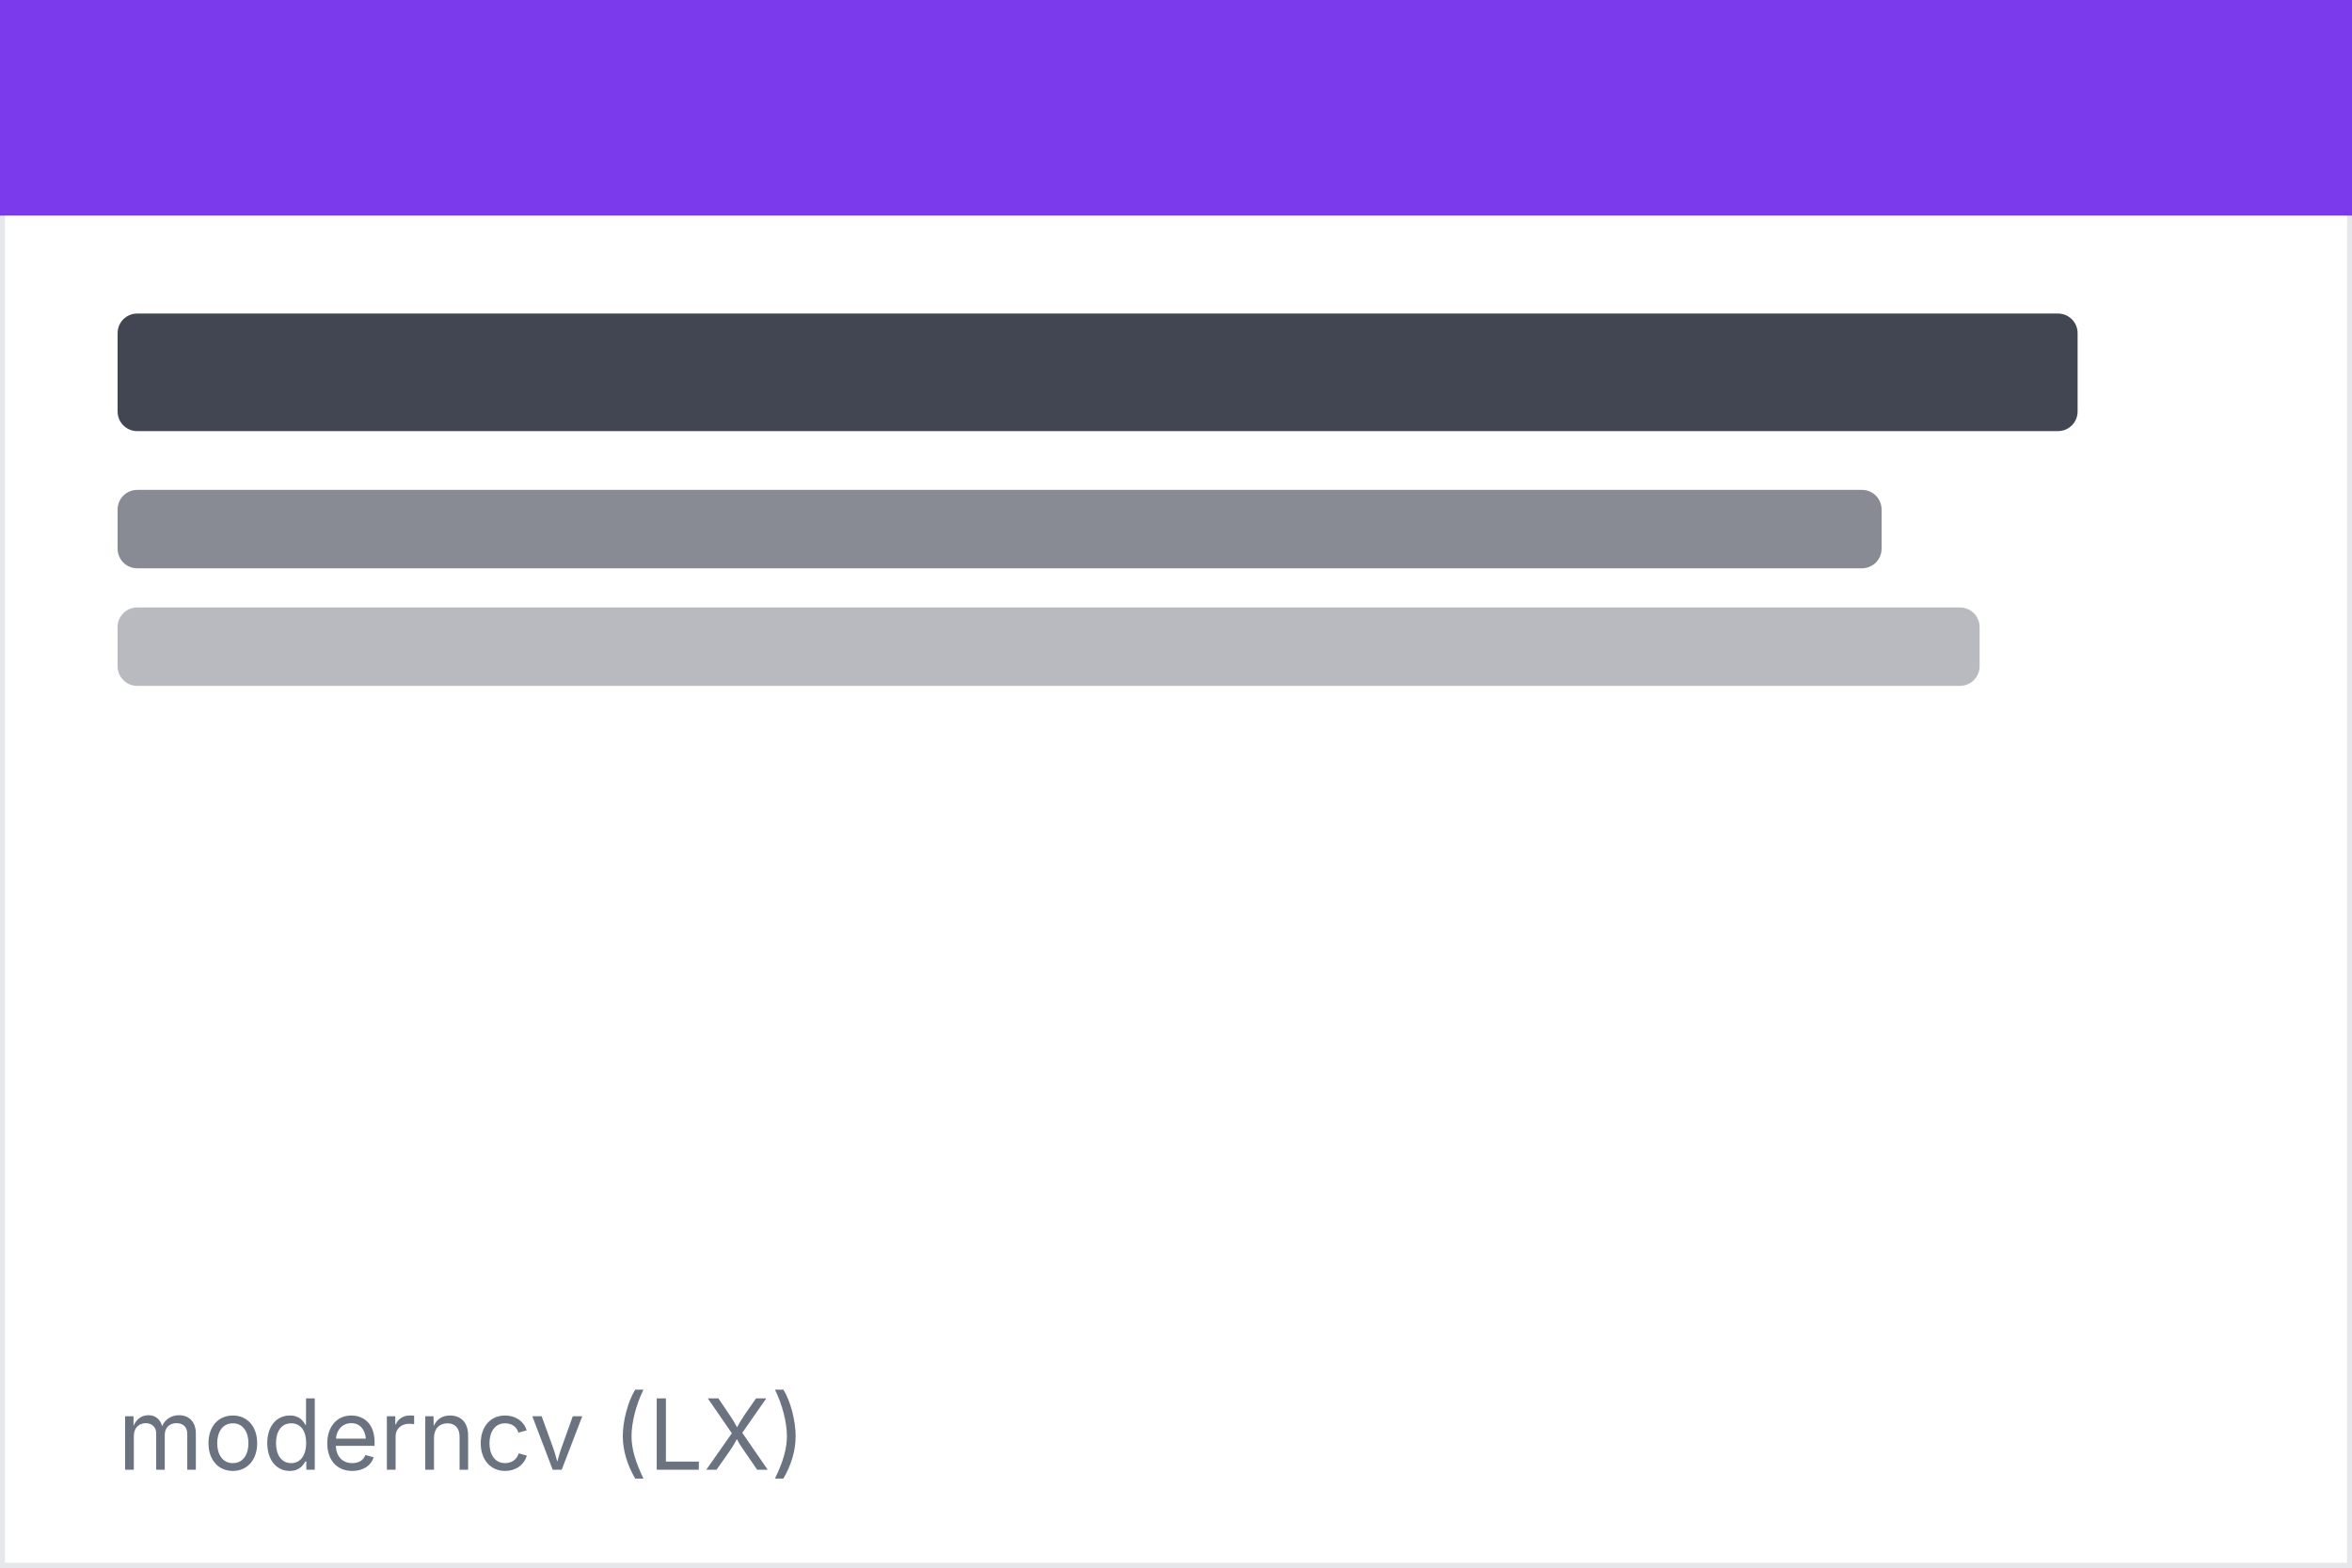
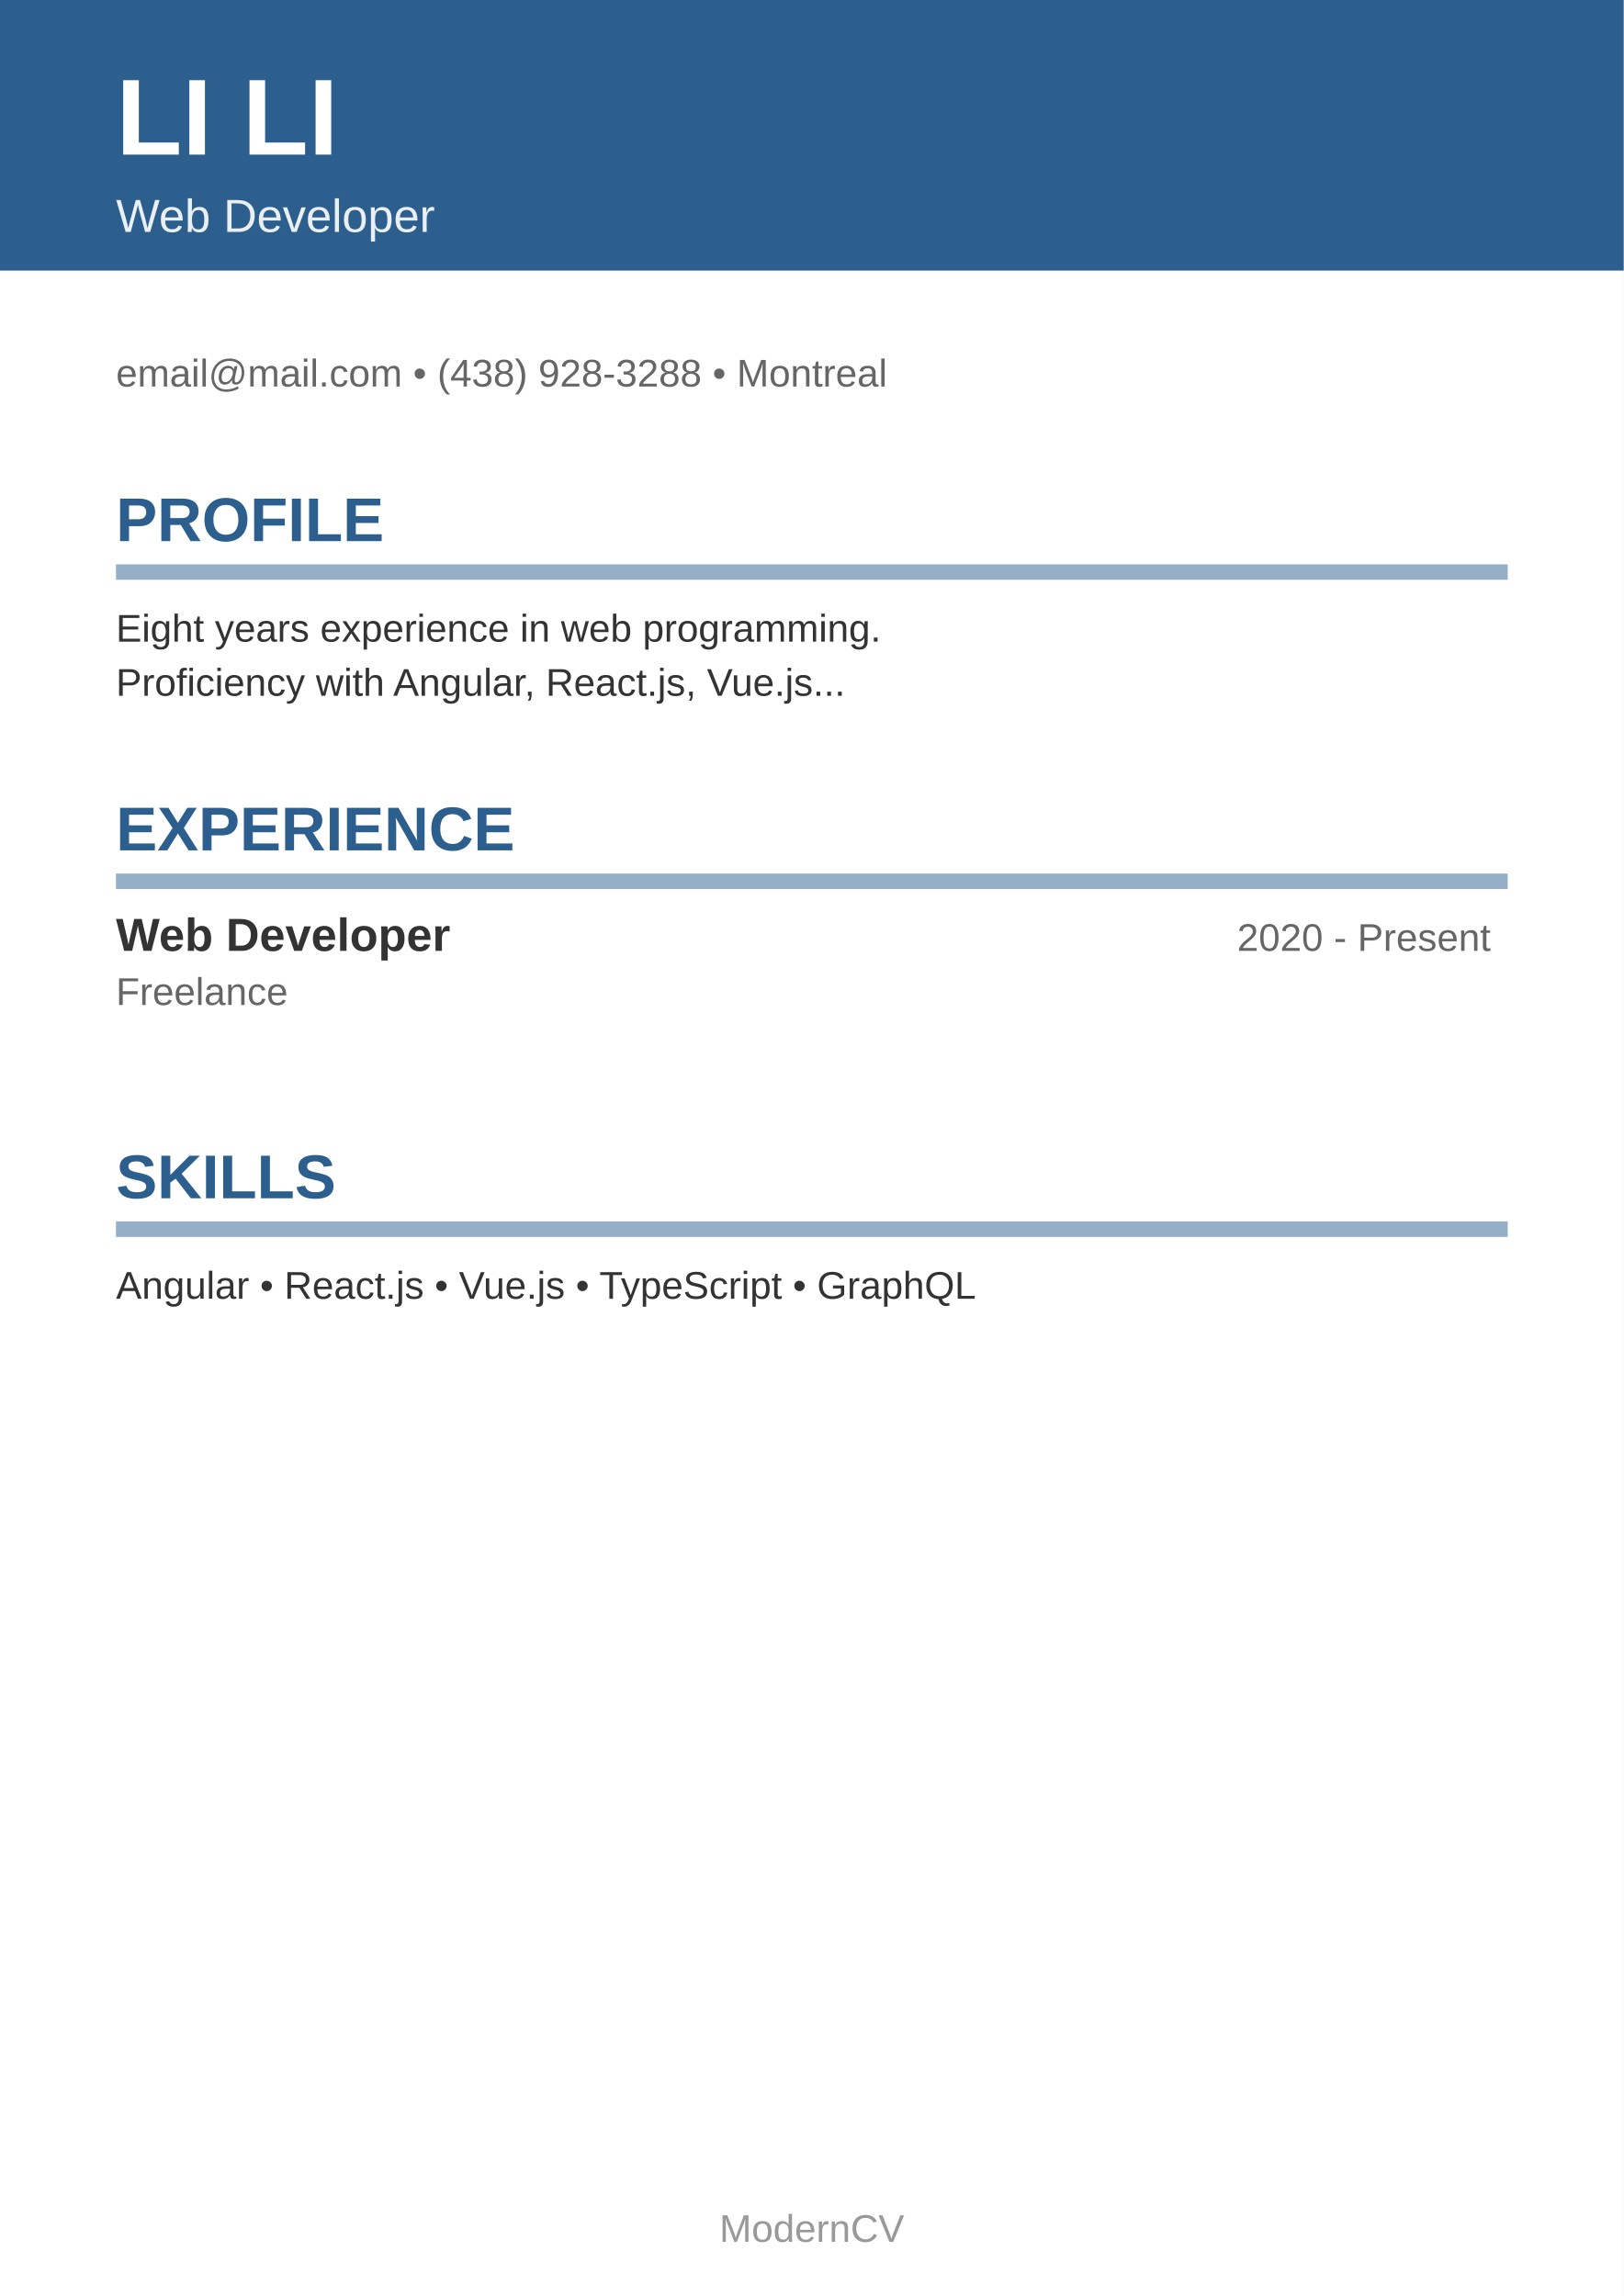
- <svg xmlns="http://www.w3.org/2000/svg" width="240" height="160" viewBox="0 0 240 160">
-   <rect x="0" y="0" width="240" height="160" fill="#ffffff" stroke="#e5e7eb" />
-   <rect x="0" y="0" width="240" height="22" fill="#7c3aed" />
-   <rect x="12" y="32" width="200" height="12" fill="#111827" opacity="0.8" rx="2" />
-   <rect x="12" y="50" width="180.0" height="8" fill="#111827" opacity="0.5" rx="2" />
-   <rect x="12" y="62" width="190.0" height="8" fill="#111827" opacity="0.3" rx="2" />
-   <text x="12" y="150" font-family="Inter, Arial" font-size="10" fill="#6b7280">moderncv (LX)</text>
+ <svg xmlns="http://www.w3.org/2000/svg" width="210" height="297" viewBox="0 0 210 297">
+   <rect width="210" height="297" fill="#ffffff" />
+   <rect x="0" y="0" width="210" height="35" fill="#2c5f8d" />
+   <text x="15" y="20" font-family="Arial, sans-serif" font-size="14" font-weight="bold" fill="#ffffff">LI LI</text>
+   <text x="15" y="30" font-family="Arial, sans-serif" font-size="6" fill="#ffffff" opacity="0.9">Web Developer</text>
+   <text x="15" y="50" font-family="Arial, sans-serif" font-size="5" fill="#666">email@mail.com • (438) 928-3288 • Montreal</text>
+   <text x="15" y="70" font-family="Arial, sans-serif" font-size="8" font-weight="bold" fill="#2c5f8d">PROFILE</text>
+   <rect x="15" y="73" width="180" height="2" fill="#2c5f8d" opacity="0.5" />
+   <text x="15" y="83" font-family="Arial, sans-serif" font-size="5" fill="#333">Eight years experience in web programming.</text>
+   <text x="15" y="90" font-family="Arial, sans-serif" font-size="5" fill="#333">Proficiency with Angular, React.js, Vue.js...</text>
+   <text x="15" y="110" font-family="Arial, sans-serif" font-size="8" font-weight="bold" fill="#2c5f8d">EXPERIENCE</text>
+   <rect x="15" y="113" width="180" height="2" fill="#2c5f8d" opacity="0.5" />
+   <text x="15" y="123" font-family="Arial, sans-serif" font-size="6" font-weight="bold" fill="#333">Web Developer</text>
+   <text x="160" y="123" font-family="Arial, sans-serif" font-size="5" fill="#666">2020 - Present</text>
+   <text x="15" y="130" font-family="Arial, sans-serif" font-size="5" fill="#666">Freelance</text>
+   <text x="15" y="155" font-family="Arial, sans-serif" font-size="8" font-weight="bold" fill="#2c5f8d">SKILLS</text>
+   <rect x="15" y="158" width="180" height="2" fill="#2c5f8d" opacity="0.5" />
+   <text x="15" y="168" font-family="Arial, sans-serif" font-size="5" fill="#333">Angular • React.js • Vue.js • TypeScript • GraphQL</text>
+   <text x="105" y="290" font-family="Arial, sans-serif" font-size="5" fill="#999" text-anchor="middle">ModernCV</text>
</svg>
